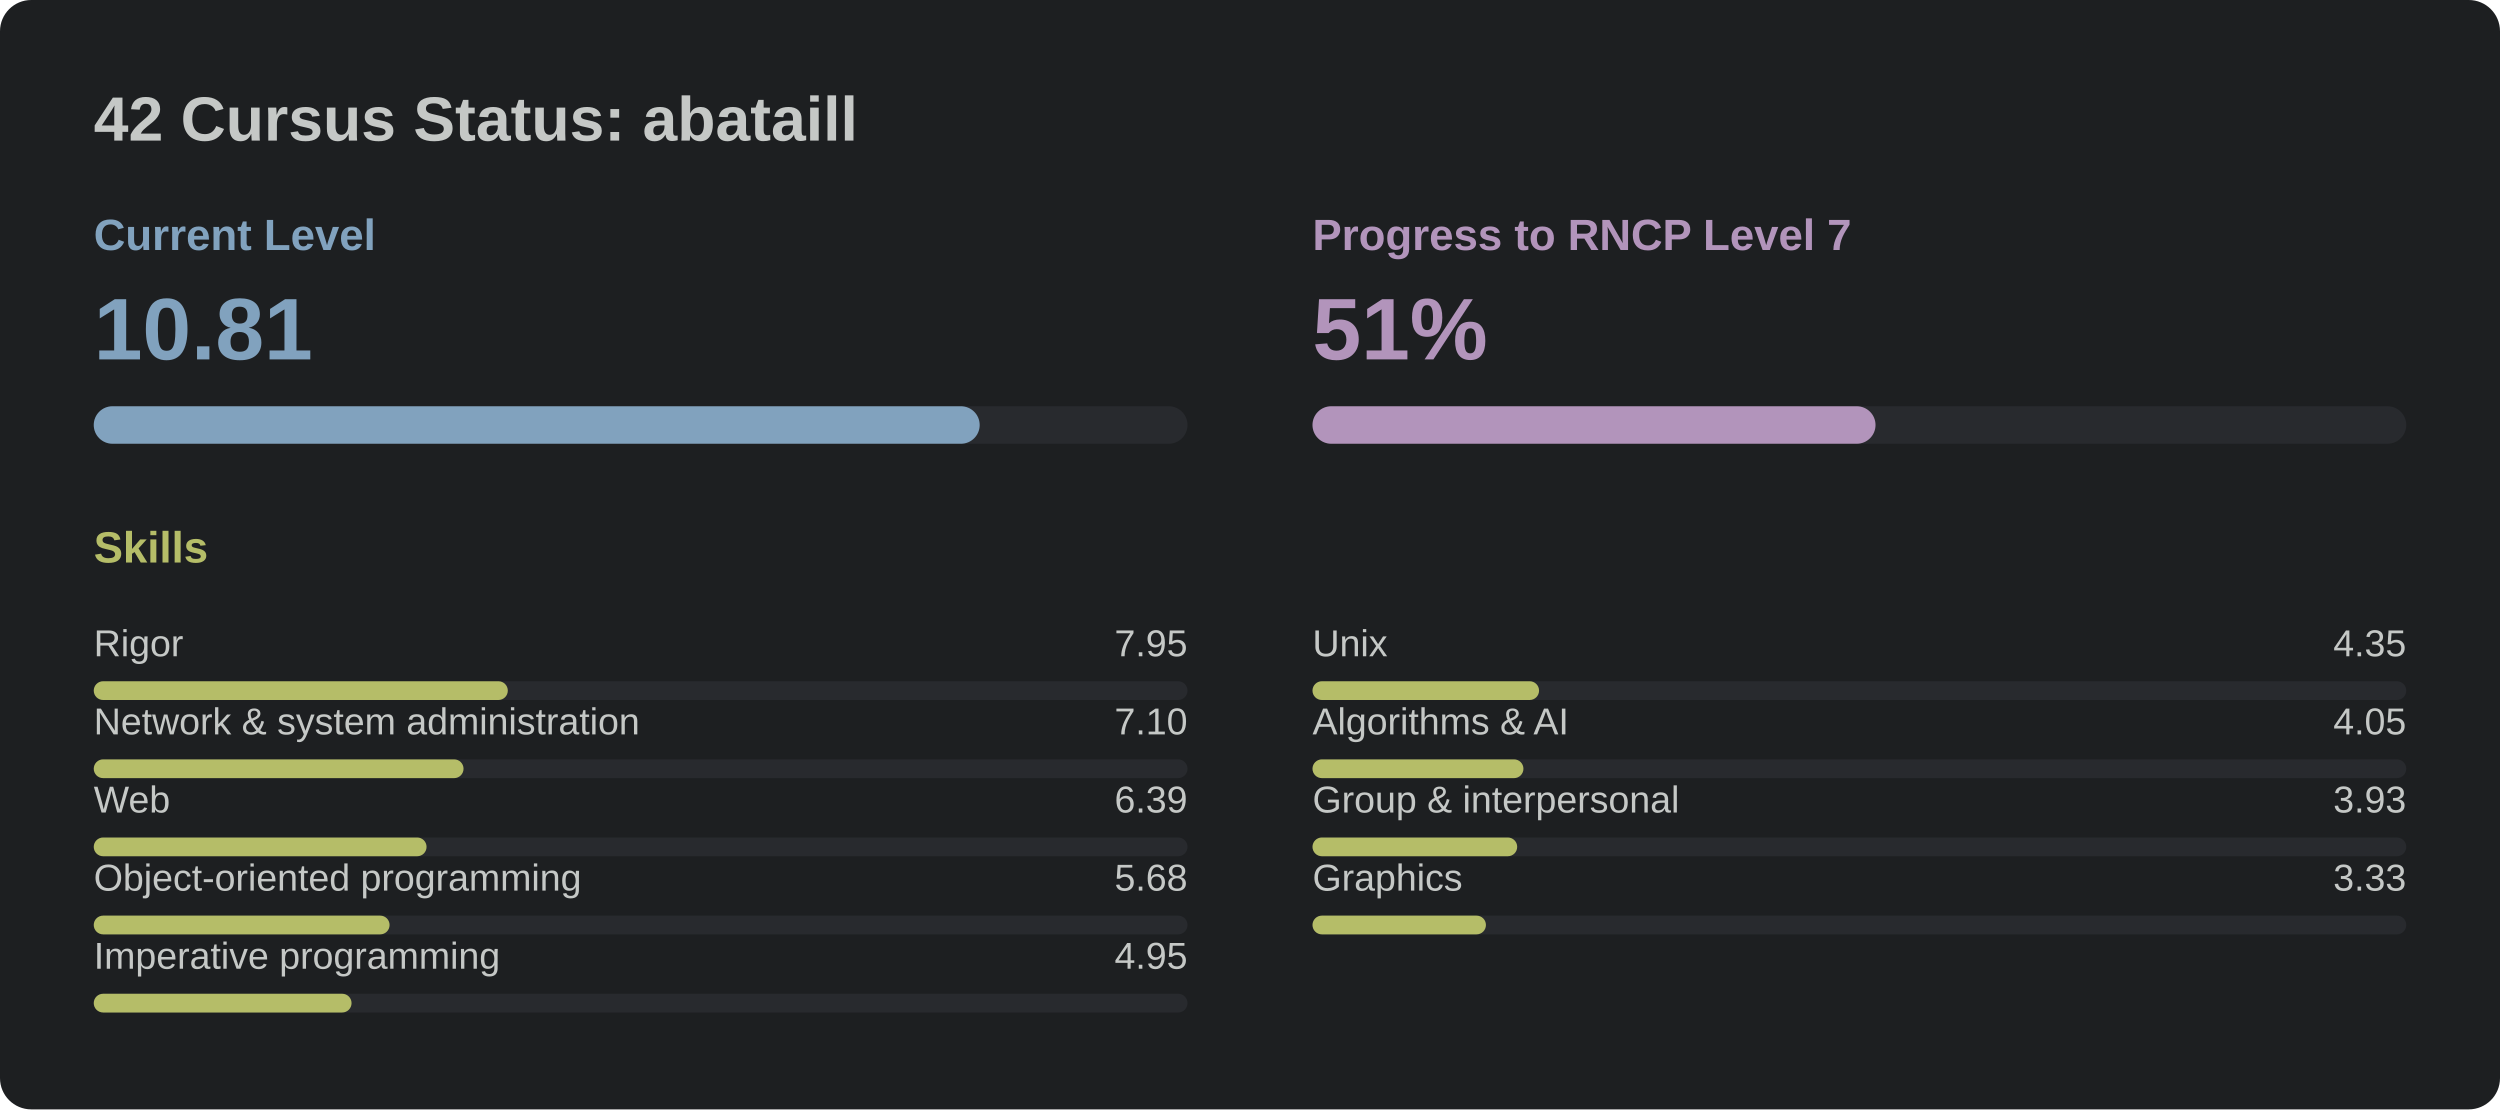
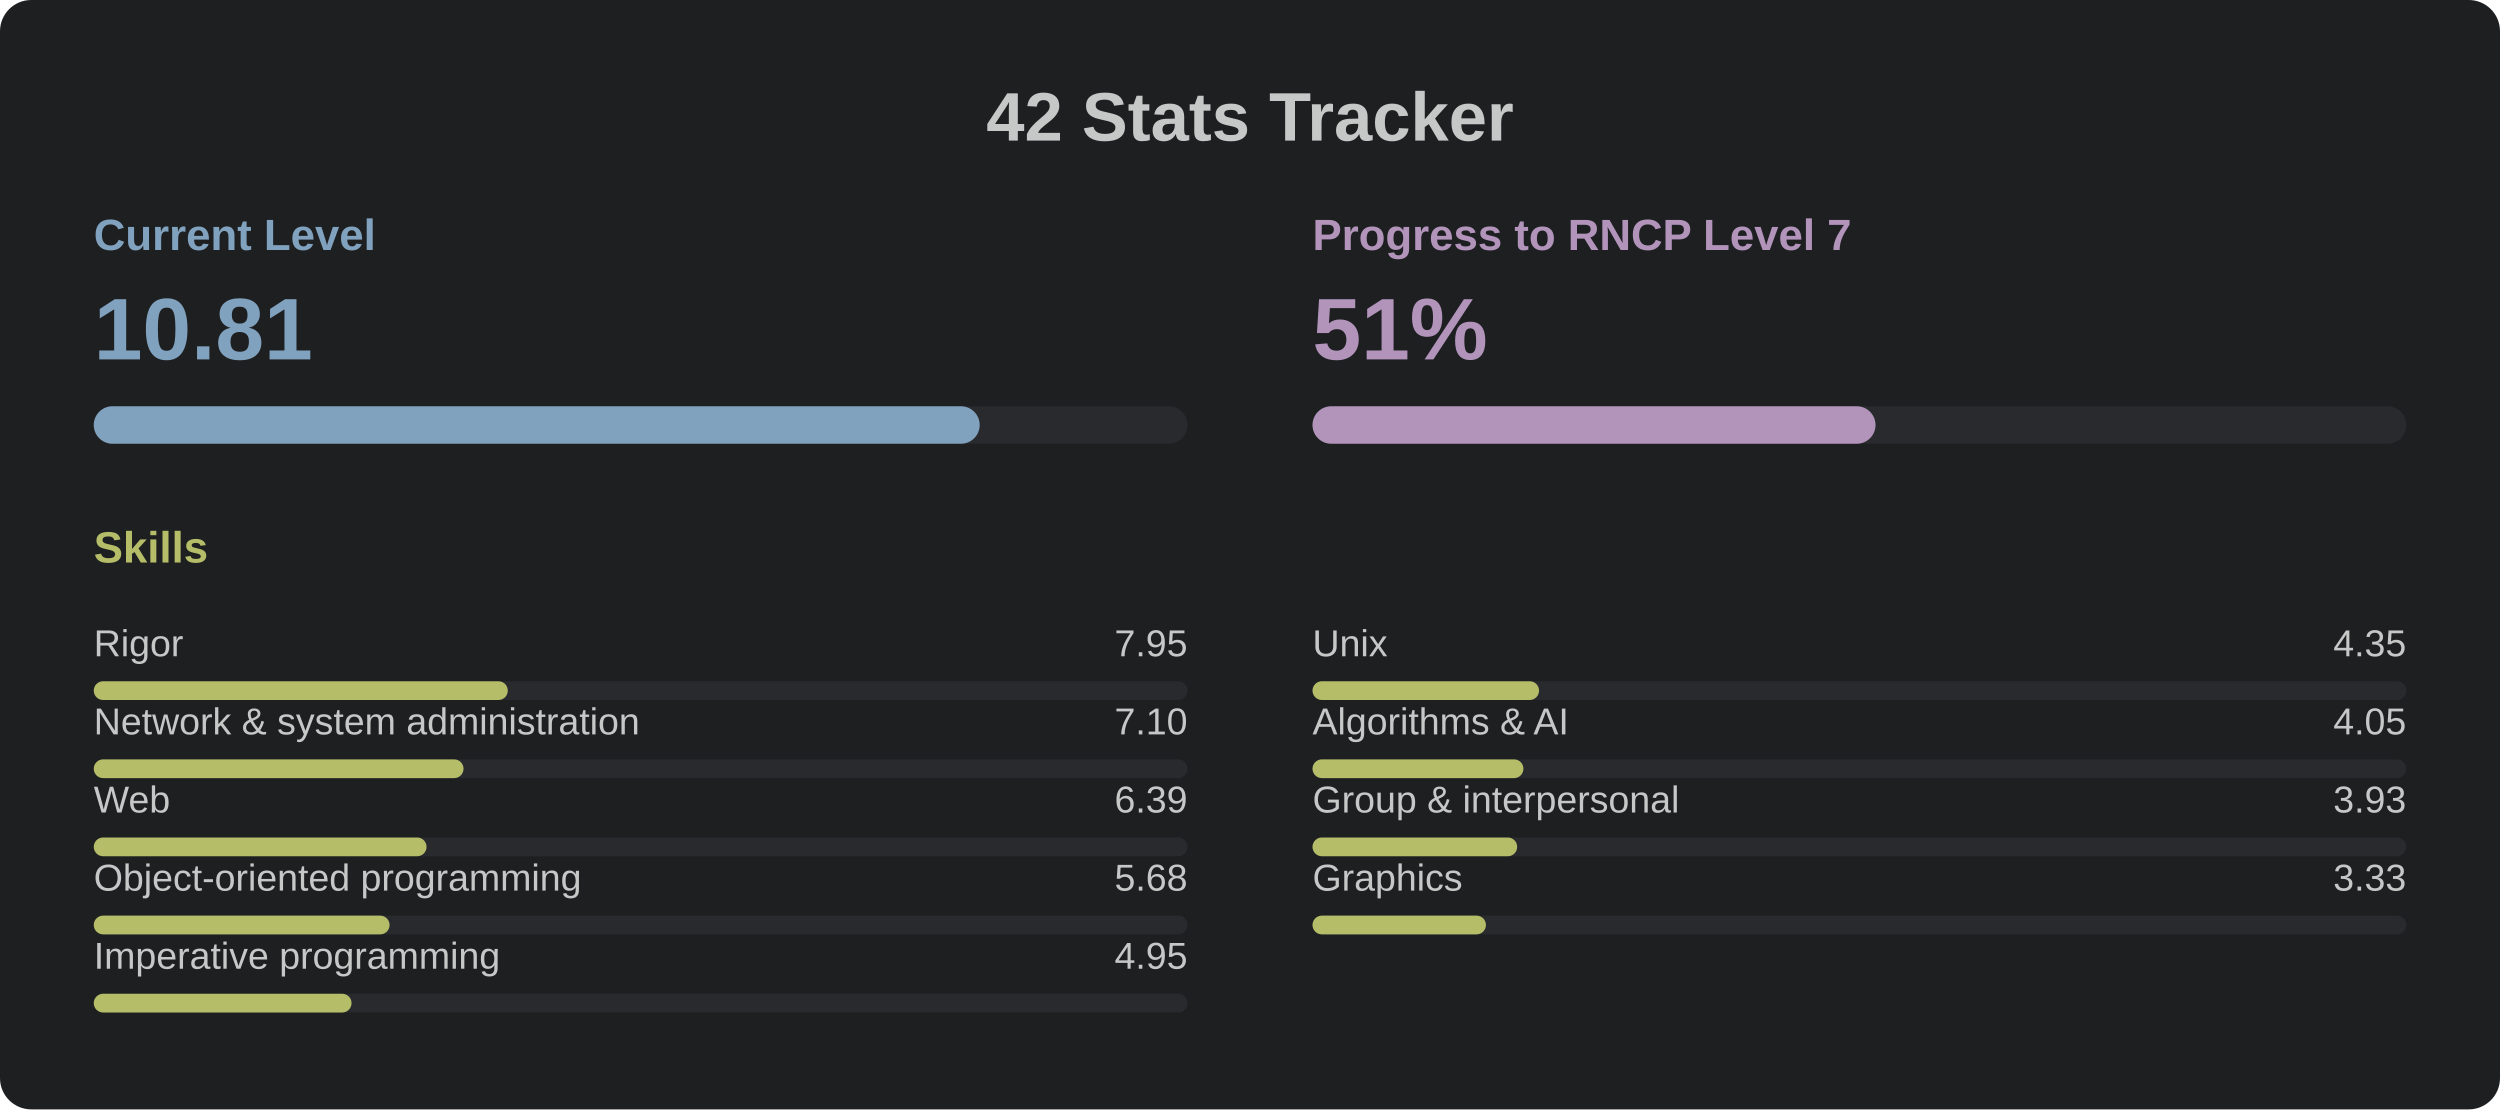
<svg xmlns="http://www.w3.org/2000/svg" width="800" height="355" viewBox="0 0 800 355" fill="none">
  <rect width="800" height="355" rx="10" fill="#1d1f21" />
-   <text x="30" y="45" font-family="'Segoe UI', Arial, sans-serif" font-size="20" font-weight="600" fill="#c5c8c6">42 Cursus Status: abataill</text>
+   <text x="400.0" y="45" text-anchor="middle" font-family="'Segoe UI', Arial, sans-serif" font-size="22" font-weight="600" fill="#c5c8c6">42 Stats Tracker</text>
  <g transform="translate(30, 80)">
    <text y="0" font-family="'Segoe UI', Arial, sans-serif" font-size="14" font-weight="600" fill="#81a2be" style="text-transform: uppercase;">Current Level</text>
    <text y="35" font-family="'Segoe UI', Arial, sans-serif" font-size="28" font-weight="700" fill="#81a2be">10.81</text>
    <rect y="50" width="350" height="12" rx="6" fill="#282a2e" />
    <rect y="50" width="283.5" height="12" rx="6" fill="#81a2be" />
  </g>
  <g transform="translate(420, 80)">
    <text y="0" font-family="'Segoe UI', Arial, sans-serif" font-size="14" font-weight="600" fill="#b294bb" style="text-transform: uppercase;">Progress to RNCP Level 7</text>
    <text y="35" font-family="'Segoe UI', Arial, sans-serif" font-size="28" font-weight="700" fill="#b294bb">51%</text>
    <rect y="50" width="350" height="12" rx="6" fill="#282a2e" />
    <rect y="50" width="180.167" height="12" rx="6" fill="#b294bb" />
  </g>
  <g transform="translate(30, 180)">
    <text y="0" font-family="'Segoe UI', Arial, sans-serif" font-size="14" font-weight="600" fill="#b5bd68" style="text-transform: uppercase;">Skills</text>
    <g transform="translate(0, 30)">
      <text font-family="'Segoe UI', Arial, sans-serif" font-size="12" fill="#c5c8c6">Rigor</text>
      <text x="350" text-anchor="end" font-family="'Segoe UI', Arial, sans-serif" font-size="12" fill="#c5c8c6">7.95</text>
      <rect y="8" width="350" height="6" rx="3" fill="#282a2e" />
      <rect y="8" width="132.5" height="6" rx="3" fill="#b5bd68" />
    </g>
    <g transform="translate(390, 30)">
      <text font-family="'Segoe UI', Arial, sans-serif" font-size="12" fill="#c5c8c6">Unix</text>
      <text x="350" text-anchor="end" font-family="'Segoe UI', Arial, sans-serif" font-size="12" fill="#c5c8c6">4.35</text>
      <rect y="8" width="350" height="6" rx="3" fill="#282a2e" />
      <rect y="8" width="72.5" height="6" rx="3" fill="#b5bd68" />
    </g>
    <g transform="translate(0, 55)">
      <text font-family="'Segoe UI', Arial, sans-serif" font-size="12" fill="#c5c8c6">Network &amp; system administration</text>
      <text x="350" text-anchor="end" font-family="'Segoe UI', Arial, sans-serif" font-size="12" fill="#c5c8c6">7.10</text>
      <rect y="8" width="350" height="6" rx="3" fill="#282a2e" />
      <rect y="8" width="118.333" height="6" rx="3" fill="#b5bd68" />
    </g>
    <g transform="translate(390, 55)">
      <text font-family="'Segoe UI', Arial, sans-serif" font-size="12" fill="#c5c8c6">Algorithms &amp; AI</text>
      <text x="350" text-anchor="end" font-family="'Segoe UI', Arial, sans-serif" font-size="12" fill="#c5c8c6">4.05</text>
      <rect y="8" width="350" height="6" rx="3" fill="#282a2e" />
      <rect y="8" width="67.5" height="6" rx="3" fill="#b5bd68" />
    </g>
    <g transform="translate(0, 80)">
      <text font-family="'Segoe UI', Arial, sans-serif" font-size="12" fill="#c5c8c6">Web</text>
      <text x="350" text-anchor="end" font-family="'Segoe UI', Arial, sans-serif" font-size="12" fill="#c5c8c6">6.39</text>
      <rect y="8" width="350" height="6" rx="3" fill="#282a2e" />
      <rect y="8" width="106.5" height="6" rx="3" fill="#b5bd68" />
    </g>
    <g transform="translate(390, 80)">
      <text font-family="'Segoe UI', Arial, sans-serif" font-size="12" fill="#c5c8c6">Group &amp; interpersonal</text>
      <text x="350" text-anchor="end" font-family="'Segoe UI', Arial, sans-serif" font-size="12" fill="#c5c8c6">3.93</text>
      <rect y="8" width="350" height="6" rx="3" fill="#282a2e" />
      <rect y="8" width="65.5" height="6" rx="3" fill="#b5bd68" />
    </g>
    <g transform="translate(0, 105)">
      <text font-family="'Segoe UI', Arial, sans-serif" font-size="12" fill="#c5c8c6">Object-oriented programming</text>
      <text x="350" text-anchor="end" font-family="'Segoe UI', Arial, sans-serif" font-size="12" fill="#c5c8c6">5.68</text>
      <rect y="8" width="350" height="6" rx="3" fill="#282a2e" />
      <rect y="8" width="94.667" height="6" rx="3" fill="#b5bd68" />
    </g>
    <g transform="translate(390, 105)">
      <text font-family="'Segoe UI', Arial, sans-serif" font-size="12" fill="#c5c8c6">Graphics</text>
      <text x="350" text-anchor="end" font-family="'Segoe UI', Arial, sans-serif" font-size="12" fill="#c5c8c6">3.33</text>
      <rect y="8" width="350" height="6" rx="3" fill="#282a2e" />
      <rect y="8" width="55.5" height="6" rx="3" fill="#b5bd68" />
    </g>
    <g transform="translate(0, 130)">
      <text font-family="'Segoe UI', Arial, sans-serif" font-size="12" fill="#c5c8c6">Imperative programming</text>
      <text x="350" text-anchor="end" font-family="'Segoe UI', Arial, sans-serif" font-size="12" fill="#c5c8c6">4.95</text>
      <rect y="8" width="350" height="6" rx="3" fill="#282a2e" />
      <rect y="8" width="82.5" height="6" rx="3" fill="#b5bd68" />
    </g>
  </g>
</svg>
